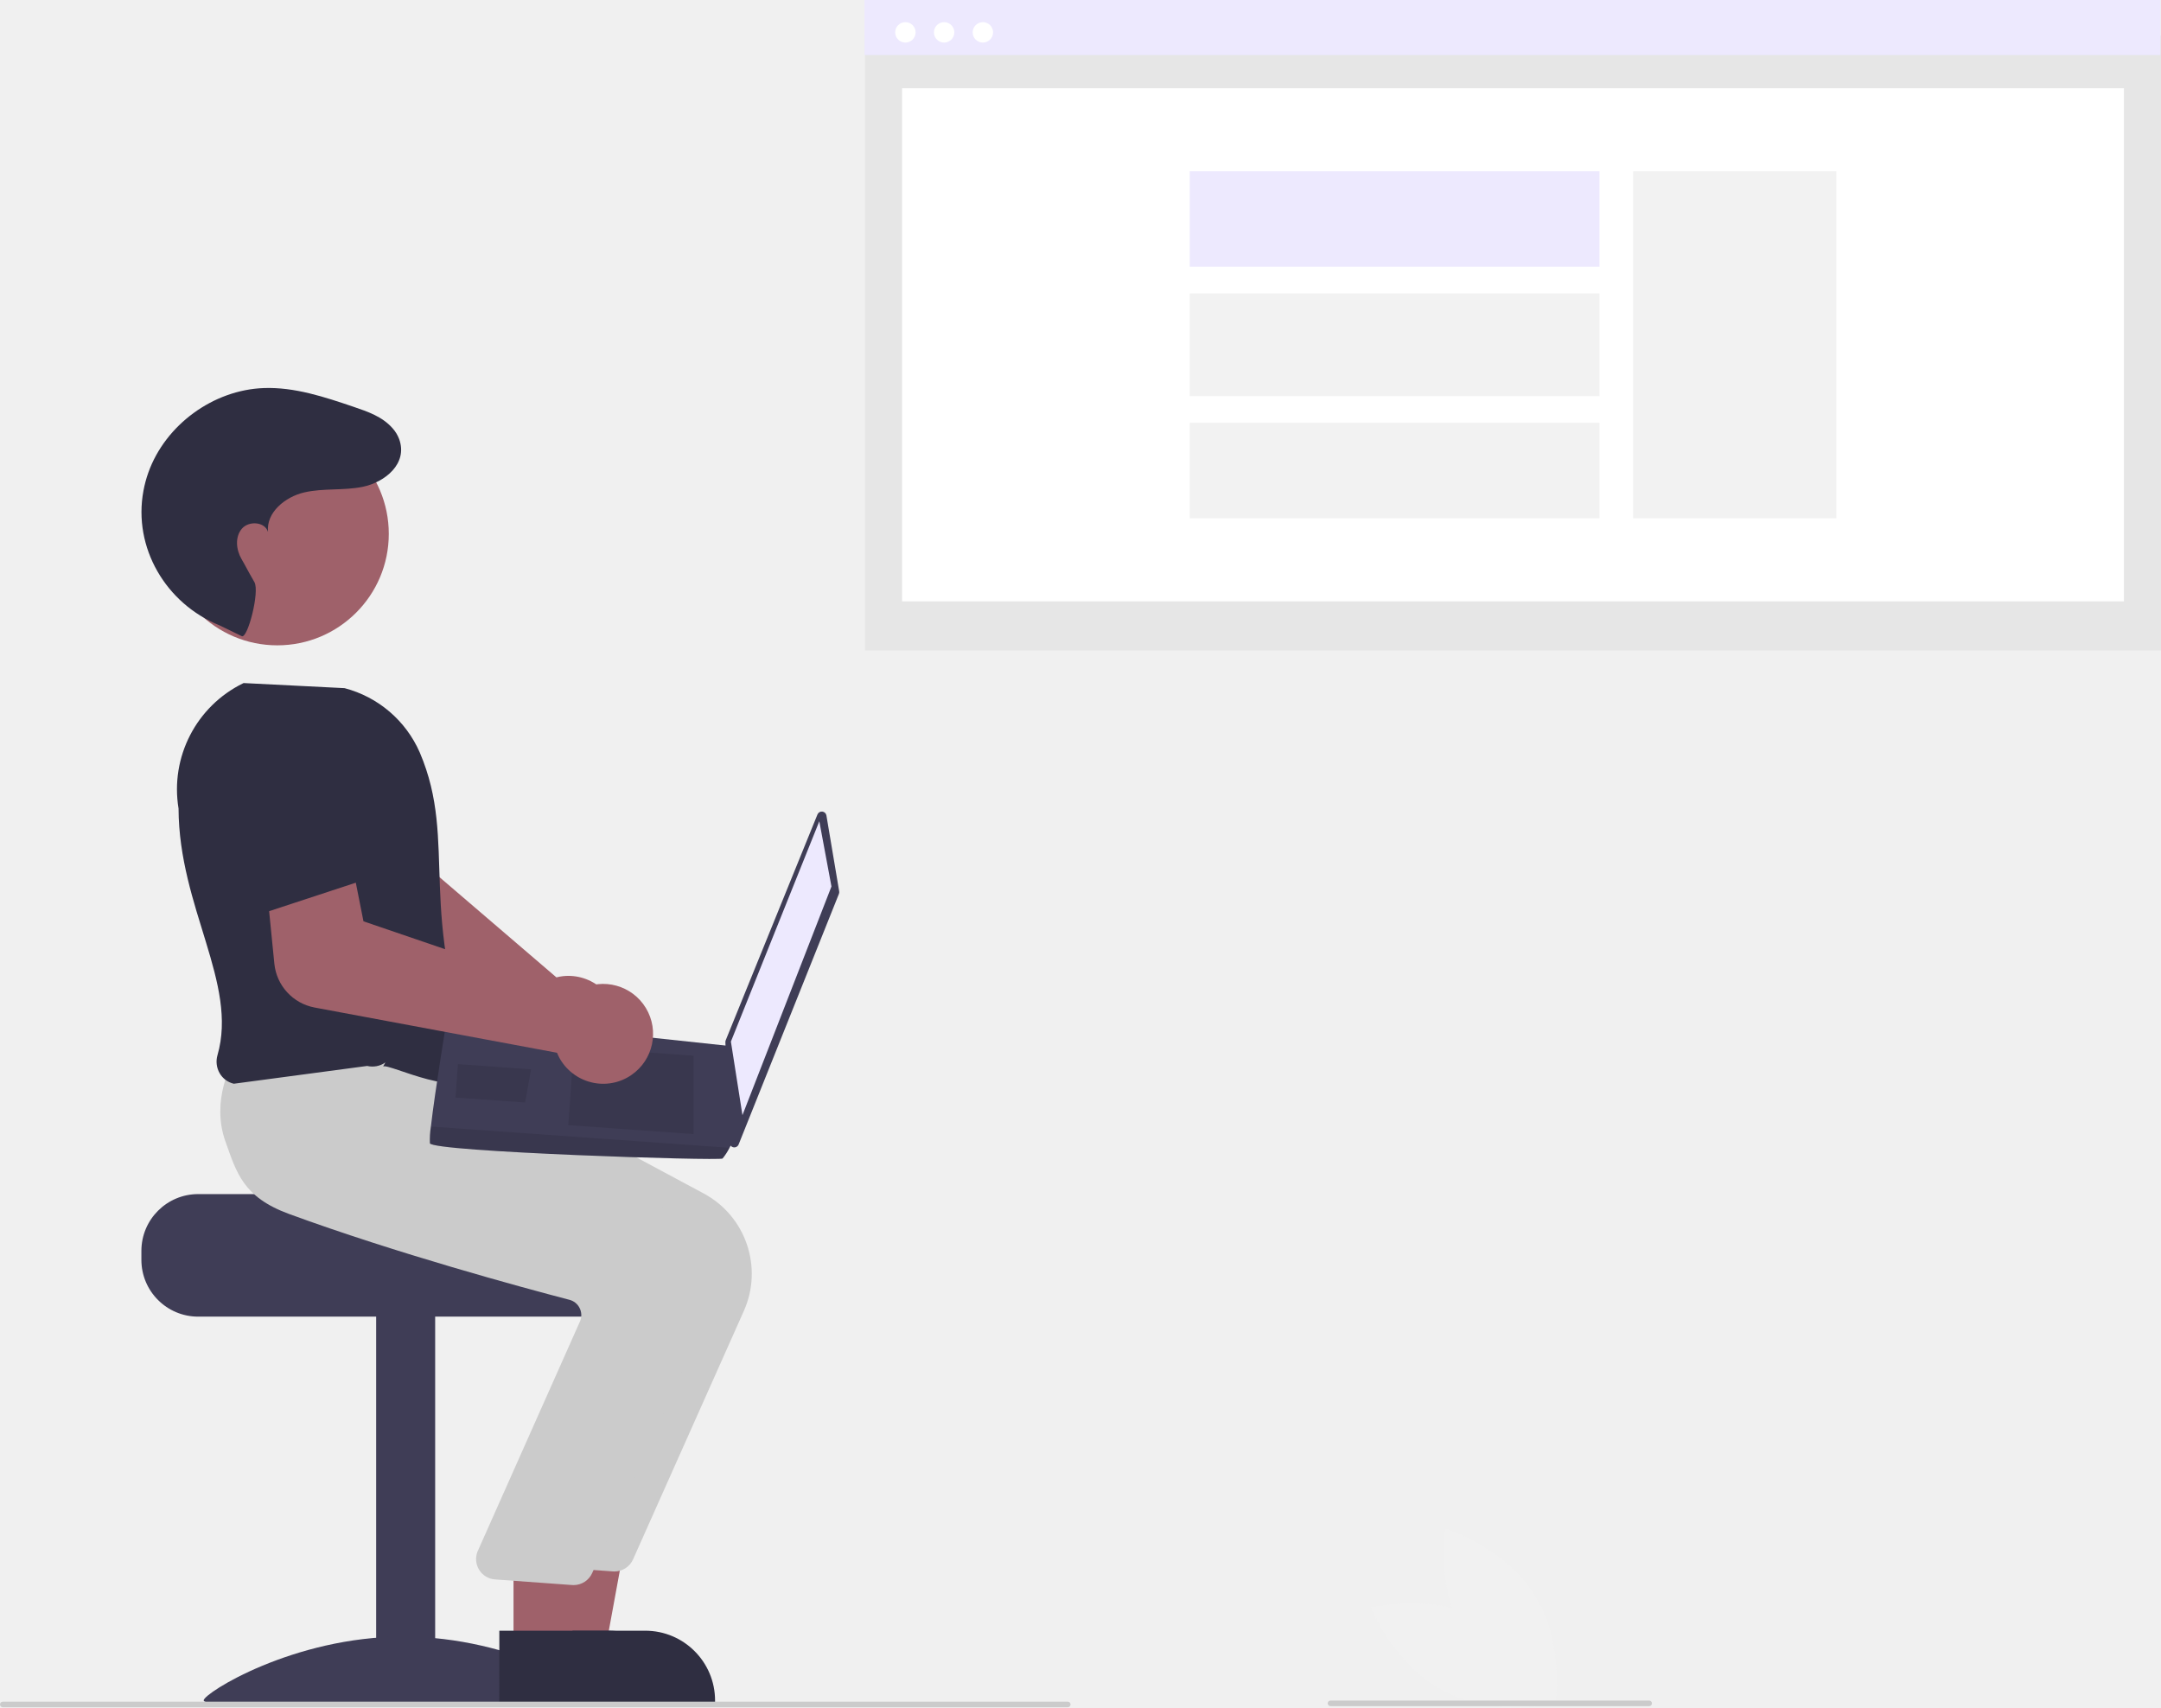
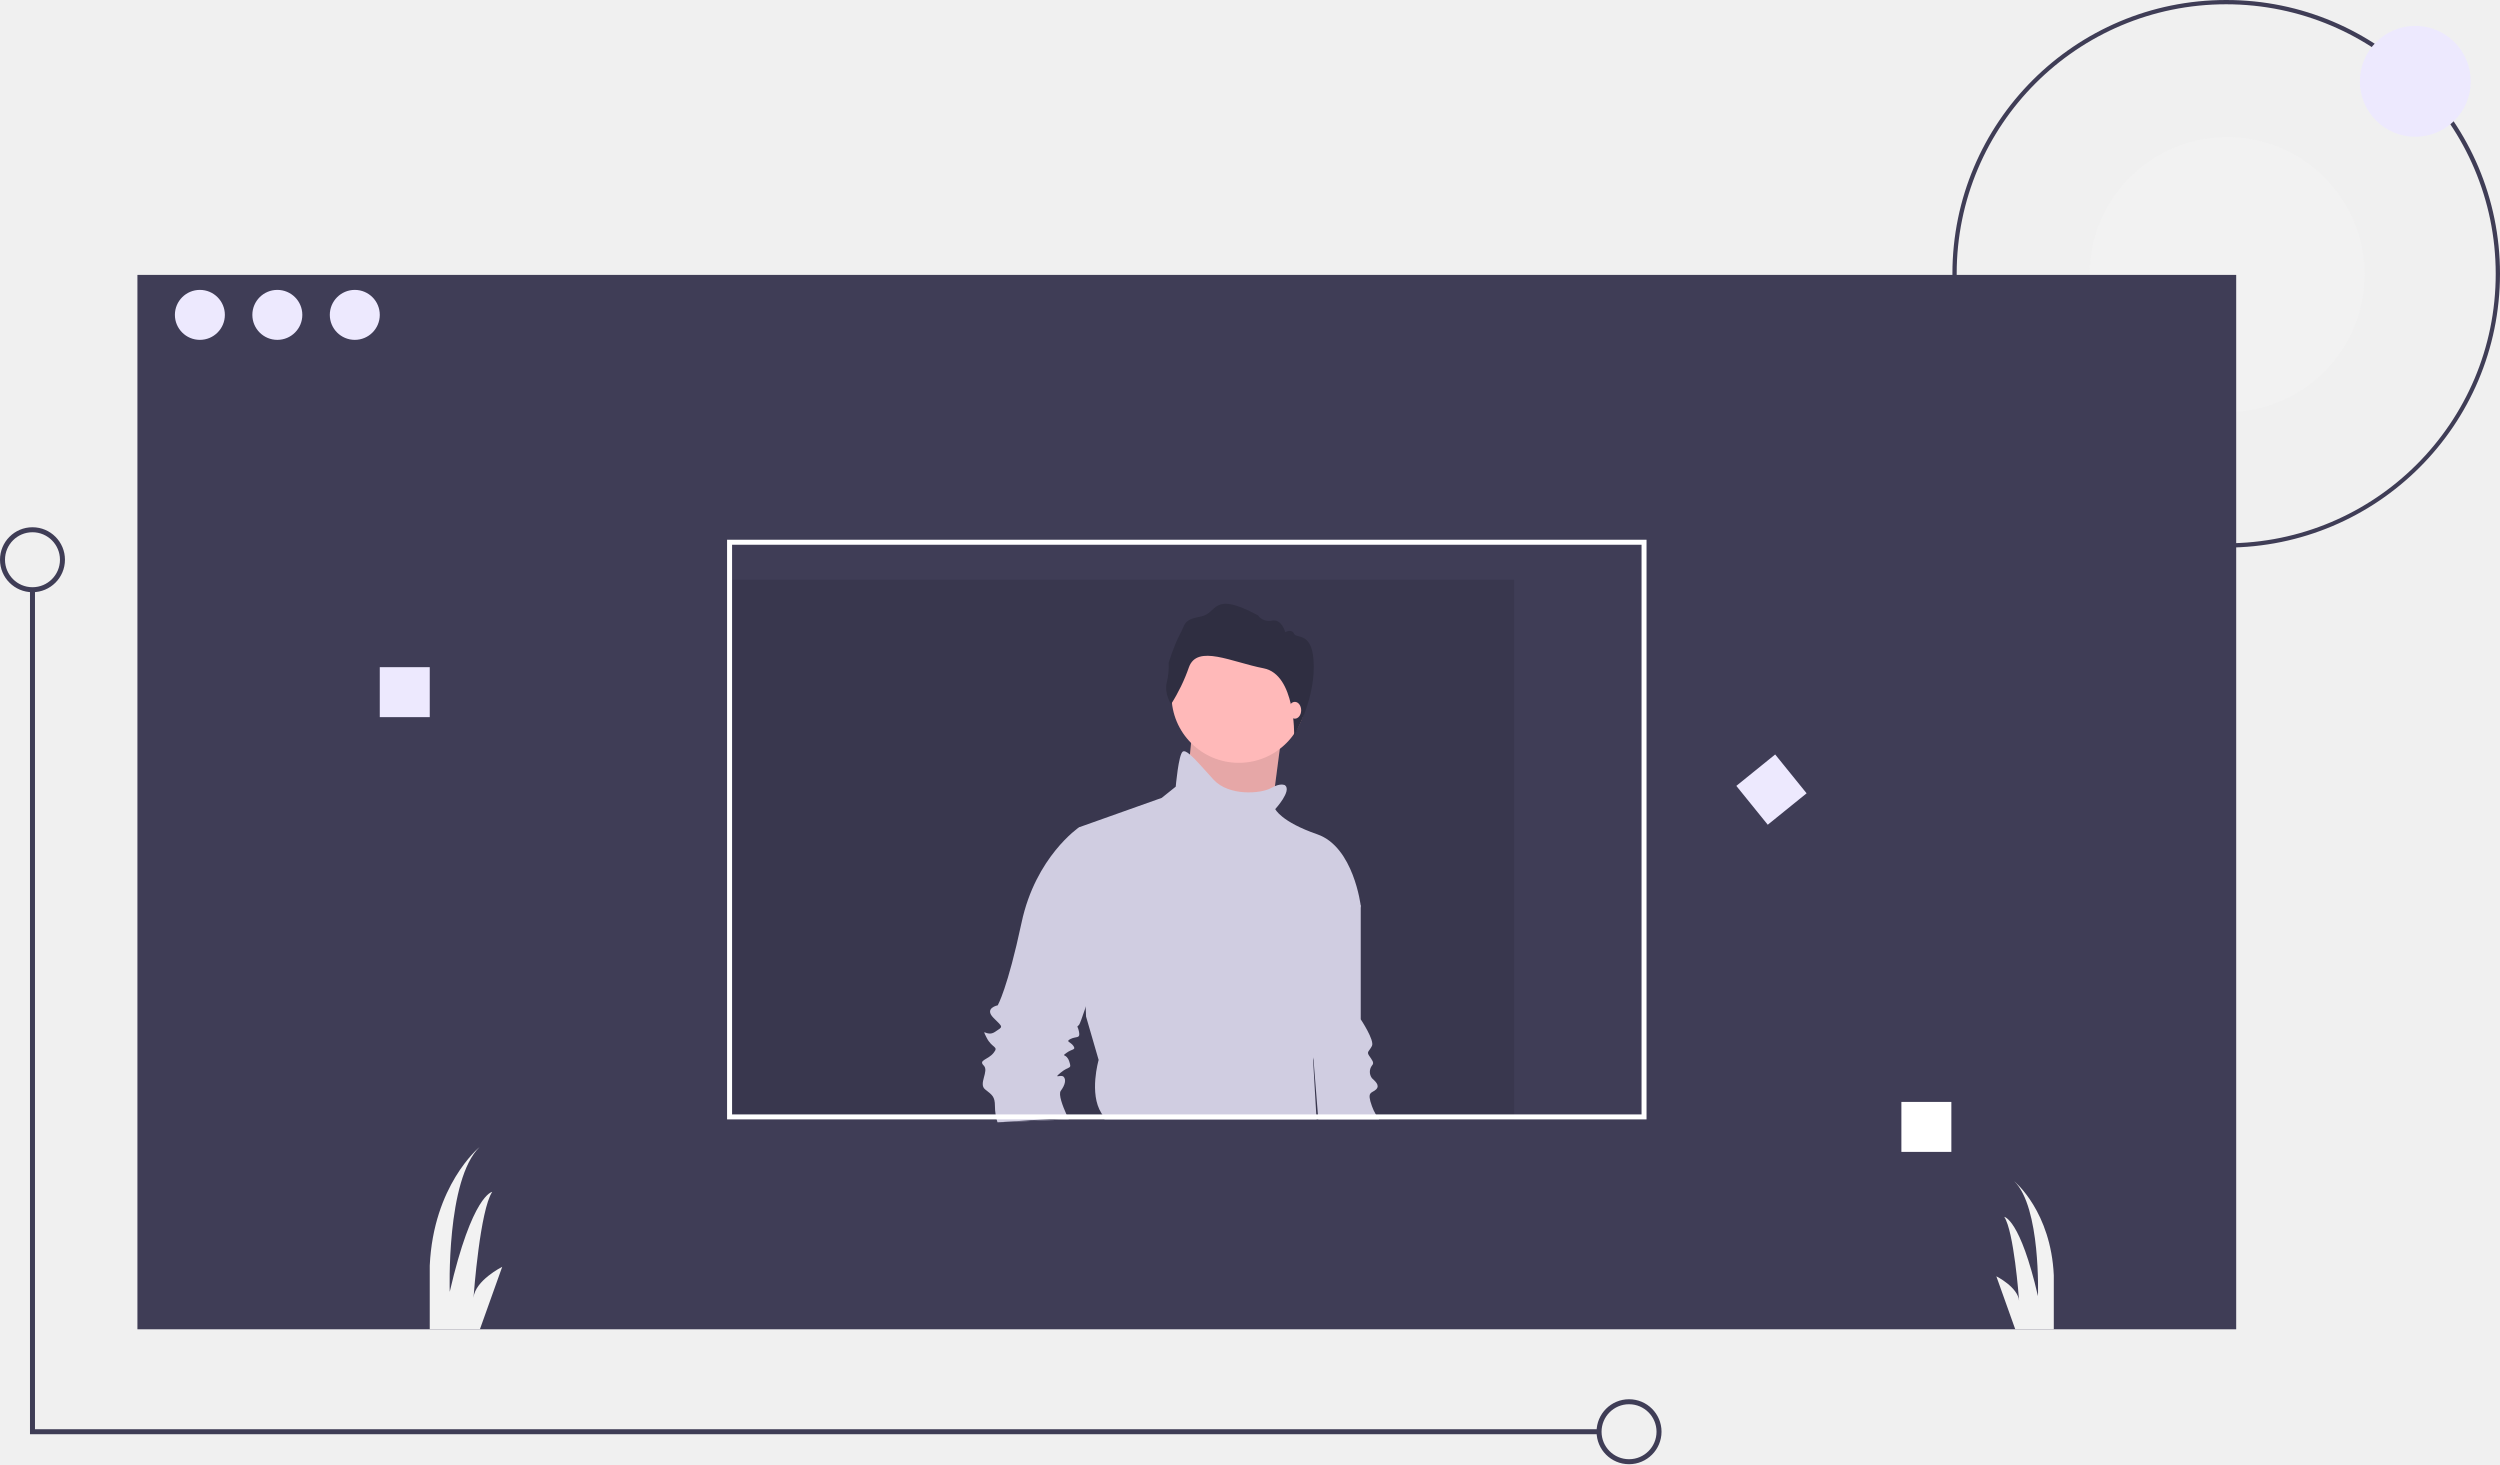
- <svg xmlns="http://www.w3.org/2000/svg" id="b4e9d833-dfac-4889-b0f2-073e524f4cae" data-name="Layer 1" width="773.114" height="610.804" viewBox="0 0 773.114 610.804">
-   <rect id="e81a7c33-c795-457d-8abc-c4a3c260cd56" data-name="Rectangle 62" x="309.473" y="12.711" width="463.641" height="220.006" fill="#e6e6e6" />
-   <rect id="be98c830-918a-42d1-b1b0-0085d5874e90" data-name="Rectangle 75" x="322.731" y="31.577" width="437.126" height="183.558" fill="#fff" />
-   <rect id="ea07d9fd-7a34-4098-acd7-056fd1871281" data-name="Rectangle 80" x="309.276" width="463.641" height="19.697" fill="#ede9fe" />
-   <circle id="b9ed5a45-8896-4ed9-86b4-15f853c9a185" data-name="Ellipse 90" cx="323.913" cy="11.582" r="3.651" fill="#fff" />
-   <circle id="a9233a38-f8ba-48e0-88f3-496fd4836d40" data-name="Ellipse 91" cx="337.77" cy="11.582" r="3.651" fill="#fff" />
-   <circle id="aa82180f-a6a9-4f5f-82fc-e73106f4ad92" data-name="Ellipse 92" cx="351.627" cy="11.582" r="3.651" fill="#fff" />
-   <rect x="584.272" y="61.279" width="72.676" height="124.155" fill="#f2f2f2" />
-   <rect x="425.64" y="61.277" width="146.59" height="34.175" fill="#ede9fe" />
-   <rect x="425.64" y="104.969" width="146.59" height="36.771" fill="#f2f2f2" />
-   <rect x="425.64" y="151.257" width="146.59" height="34.175" fill="#f2f2f2" />
-   <path d="M434.646,511.7a17.867,17.867,0,0,0-19.79-17.862,17.202,17.202,0,0,0-2.348.433l-60.464-51.827,3.613-19.475-29.802-9.658-8.985,31.211a18.103,18.103,0,0,0,7.68,20.204l74.381,47.045a17.068,17.068,0,0,0,.091,1.752,17.867,17.867,0,0,0,21.691,15.502,17.382,17.382,0,0,0,2.105-.608A17.92,17.92,0,0,0,434.646,511.7Z" transform="translate(-213.4429 -144.5982)" fill="#9f616a" />
-   <path d="M284.325,571.807h77.958c0,2.241,80.345,4.059,80.345,4.059a20.884,20.884,0,0,1,3.426,3.248,20.152,20.152,0,0,1,4.71,12.99v3.248A20.305,20.305,0,0,1,430.466,615.65H284.325a20.315,20.315,0,0,1-20.297-20.297v-3.248A20.326,20.326,0,0,1,284.325,571.807Z" transform="translate(-213.4429 -144.5982)" fill="#3f3d56" />
-   <rect x="134.573" y="470.245" width="21.109" height="136.399" fill="#3f3d56" />
-   <path d="M429.206,752.939c0,2.554-31.988.988-71.447.988s-71.447,1.566-71.447-.988,31.988-22.806,71.447-22.806S429.206,750.385,429.206,752.939Z" transform="translate(-213.4429 -144.5982)" fill="#3f3d56" />
-   <polygon points="196.707 589.916 216.613 589.914 226.084 538.282 196.703 538.284 196.707 589.916" fill="#9f616a" />
-   <path d="M405.072,753.811l64.189-.002v-.812a24.984,24.984,0,0,0-24.983-24.984h-.003l-39.205.002Z" transform="translate(-213.4429 -144.5982)" fill="#2f2e41" />
-   <path d="M439.924,702.496l39.687-88.996a32.616,32.616,0,0,0-14.32-41.868l-86.083-46.161-39.282-3.341-36.234-3.294-.261.442c-.334.565-8.125,14.021-2.859,28.776,3.995,11.192,14.385,19.934,30.883,25.984,38.507,14.119,82.991,26.187,100.328,30.719a5.604,5.604,0,0,1,3.591,2.857,5.681,5.681,0,0,1,.319,4.545L398.822,694.997a7.307,7.307,0,0,0,6.186,9.79l27.55,2.006q.351.033.699.033A7.302,7.302,0,0,0,439.924,702.496Z" transform="translate(-213.4429 -144.5982)" fill="#cbcbcb" />
-   <polygon points="183.716 589.916 203.622 589.914 213.094 538.282 183.713 538.284 183.716 589.916" fill="#9f616a" />
-   <path d="M392.082,753.811l64.189-.002v-.812a24.984,24.984,0,0,0-24.983-24.984h-.003l-39.205.002Z" transform="translate(-213.4429 -144.5982)" fill="#2f2e41" />
-   <path d="M425.31,707.367l39.687-88.996a32.616,32.616,0,0,0-14.32-41.868l-86.083-46.161-39.282-3.341-28.381-2.462.004-.389c-.334.565-8.125,14.021-2.859,28.776,3.995,11.192,6.266,19.934,22.764,25.984,38.507,14.119,82.991,26.187,100.328,30.719a5.604,5.604,0,0,1,3.591,2.857,5.681,5.681,0,0,1,.319,4.545L384.208,699.868a7.307,7.307,0,0,0,6.186,9.79l27.55,2.006q.351.033.699.033A7.302,7.302,0,0,0,425.31,707.367Z" transform="translate(-213.4429 -144.5982)" fill="#cbcbcb" />
-   <path d="M350.517,526.163c1.903-1.346,29.228,12.99,34.1,1.624-22.733-56.833-7.068-81.374-20.993-113.965a40.581,40.581,0,0,0-26.901-23.025l-36.129-1.824-.187.09a42.227,42.227,0,0,0-23.089,44.798c.129,35.469,21.35,62.521,13.93,88.247a8.317,8.317,0,0,0,.786,6.468,7.931,7.931,0,0,0,5.059,3.749l47.705-6.364a8.061,8.061,0,0,0,6.522-1.262Z" transform="translate(-213.4429 -144.5982)" fill="#2f2e41" />
-   <circle cx="99.209" cy="190.998" r="39.882" fill="#9f616a" />
-   <path d="M299.948,372.203c2.119.927,6.458-15.958,4.515-19.335-2.891-5.022-2.72-4.986-4.639-8.309s-2.348-7.871.137-10.794,8.236-2.536,9.37,1.13c-.73-6.963,6.157-12.559,12.979-14.132s14.017-.596,20.877-1.996c7.961-1.624,16.243-8.297,13.067-17.051a12.33,12.33,0,0,0-2.405-3.952c-3.67-4.126-8.803-5.888-13.822-7.591-10.441-3.544-21.168-7.132-32.187-6.741-18.105.643-35.22,13.159-41.32,30.218a42.473,42.473,0,0,0-1.759,6.536c-3.782,20.337,8.028,40.397,27.209,48.141Z" transform="translate(-213.4429 -144.5982)" fill="#2f2e41" />
-   <path d="M509.097,436.337l4.573,27.156a1.672,1.672,0,0,1-.096.899l-35.88,89.653a1.672,1.672,0,0,1-3.222-.551l-1.52-36.027a1.672,1.672,0,0,1,.121-.7l32.827-80.782a1.672,1.672,0,0,1,3.197.352Z" transform="translate(-213.4429 -144.5982)" fill="#3f3d56" />
-   <polygon points="293.114 293.823 297.46 317.153 265.619 398.964 261.485 372.647 293.114 293.823" fill="#ede9fe" />
-   <path d="M367.247,553.628c.783,3.058,103.64,6.369,104.707,5.444a21.674,21.674,0,0,0,2.474-3.828c1.078-1.925,2.076-3.856,2.076-3.856l-1.69-32.529L373.492,508.031s-4.483,27.146-5.89,39.617A29.957,29.957,0,0,0,367.247,553.628Z" transform="translate(-213.4429 -144.5982)" fill="#3f3d56" />
-   <polygon points="248.114 377.702 248.123 405.727 203.309 402.541 205.292 374.657 248.114 377.702" opacity="0.1" style="isolation:isolate" />
-   <polygon points="189.717 382.557 189.988 382.523 187.872 394.437 162.975 392.667 163.825 380.716 189.717 382.557" opacity="0.1" style="isolation:isolate" />
-   <path d="M367.247,553.628c.783,3.058,103.64,6.369,104.707,5.444a21.674,21.674,0,0,0,2.474-3.828l-106.826-7.596A29.957,29.957,0,0,0,367.247,553.628Z" transform="translate(-213.4429 -144.5982)" opacity="0.1" style="isolation:isolate" />
-   <path d="M325.946,505.051l86.764,16.192a17.078,17.078,0,0,0,.734,1.593,17.906,17.906,0,0,0,11.491,8.973,17.72,17.72,0,0,0,14.399-2.609,17.864,17.864,0,0,0-18.475-30.512,17.168,17.168,0,0,0-2.02,1.272l-75.361-25.744-3.857-19.429L308.361,456.856l3.239,32.57A17.767,17.767,0,0,0,325.946,505.051Z" transform="translate(-213.4429 -144.5982)" fill="#9f616a" />
-   <path d="M307.302,471.383l45.422-14.929-10.596-30.423a18.135,18.135,0,0,0-20.107-11.924h0a18.135,18.135,0,0,0-15.153,18.089Z" transform="translate(-213.4429 -144.5982)" fill="#2f2e41" />
-   <path d="M595.443,755.402h-381a1,1,0,1,1,0-2h381a1,1,0,0,1,0,2Z" transform="translate(-213.4429 -144.5982)" fill="#cbcbcb" />
-   <path d="M743.65,723.895c18.274,9.457,26.398,30.049,26.398,30.049s-21.503,5.258-39.777-4.199-26.398-30.049-26.398-30.049S725.376,714.438,743.65,723.895Z" transform="translate(-213.4429 -144.5982)" fill="#f1f1f1" />
-   <path d="M737.806,730.708c10.905,17.449,32.086,23.881,32.086,23.881s3.501-21.858-7.403-39.306-32.086-23.881-32.086-23.881S726.901,713.259,737.806,730.708Z" transform="translate(-213.4429 -144.5982)" fill="#f1f1f1" />
-   <path d="M803.443,755.005h-114a1,1,0,0,1,0-2h114a1,1,0,0,1,0,2Z" transform="translate(-213.4429 -144.5982)" fill="#cbcbcb" />
+ <svg xmlns="http://www.w3.org/2000/svg" id="e07c9319-842b-449a-9f57-029d5804b779" data-name="Layer 1" width="1168.75" height="684.517" viewBox="0 0 1168.75 684.517">
+   <path d="M1056.375,363.742a128,128,0,1,1,128-128A128.145,128.145,0,0,1,1056.375,363.742Zm0-254a126,126,0,1,0,126,126A126.143,126.143,0,0,0,1056.375,109.742Z" transform="translate(-15.625 -107.7417)" fill="#3f3d56" />
+   <circle cx="1041.179" cy="128.367" r="64.273" fill="#f2f2f2" />
+   <rect x="64.244" y="128.517" width="981.176" height="492.924" fill="#3f3d56" />
+   <rect x="339.908" y="271.021" width="367.941" height="252.303" opacity="0.1" />
+   <circle cx="1129.149" cy="38.028" r="25.917" fill="#ede9fe" />
+   <circle cx="93.445" cy="147.206" r="11.681" fill="#ede9fe" />
+   <circle cx="129.655" cy="147.206" r="11.681" fill="#ede9fe" />
+   <circle cx="165.866" cy="147.206" r="11.681" fill="#ede9fe" />
+   <rect x="177.546" y="311.903" width="23.361" height="23.361" fill="#ede9fe" />
+   <rect x="888.899" y="515.147" width="23.361" height="23.361" fill="#fff" />
+   <rect x="832.104" y="465.199" width="23.361" height="23.361" transform="translate(-127.7592 529.1579) rotate(-38.97687)" fill="#ede9fe" />
+   <polygon points="747.563 670.5 14.017 670.5 14.017 275.693 16.353 275.693 16.353 668.164 747.563 668.164 747.563 670.5" fill="#3f3d56" />
+   <path d="M777.205,792.258a15.185,15.185,0,1,1,15.185-15.185A15.202,15.202,0,0,1,777.205,792.258Zm0-28.034a12.849,12.849,0,1,0,12.849,12.849A12.863,12.863,0,0,0,777.205,764.225Z" transform="translate(-15.625 -107.7417)" fill="#3f3d56" />
+   <path d="M30.81,384.603a15.185,15.185,0,1,1,15.185-15.185A15.202,15.202,0,0,1,30.81,384.603Zm0-28.034a12.849,12.849,0,1,0,12.849,12.849A12.863,12.863,0,0,0,30.81,356.569Z" transform="translate(-15.625 -107.7417)" fill="#3f3d56" />
+   <path d="M250.407,699.981l-10.431,29.202H216.533V699.397c1.729-37.366,22.696-54.934,23.35-55.472-15.757,15.197-14.005,67.736-14.005,67.736,10.513-45.555,19.857-46.723,19.857-46.723-5.653,8.492-8.574,47.12-8.749,49.526C237.686,706.347,250.407,699.981,250.407,699.981Z" transform="translate(-15.625 -107.7417)" fill="#f2f2f2" />
+   <path d="M975.776,703.952v25.23H957.753l-8.842-24.775S958.991,709.454,959.552,715.89c-.14-1.986-2.453-32.542-6.938-39.27,0,0,7.417.923,15.757,37.051,0,0,1.378-41.665-11.108-53.719C957.788,660.383,974.41,674.307,975.776,703.952Z" transform="translate(-15.625 -107.7417)" fill="#f2f2f2" />
+   <path d="M660.34,631.06H631.93l-.19-2.33-2.07-25.97v-.01l-2.15-27,13.11-55.69,11.14,11.14V584.27s6.55,9.83,5.24,12.45-2.62,2.62-1.31,4.58c1.31,1.97,2.62,3.28,1.31,4.59a4.92,4.92,0,0,0,0,5.9c1.31,1.31,3.93,3.27,1.96,5.24-1.96,1.96-4.58.65-1.96,7.86a23.001,23.001,0,0,0,1.8,3.84A25.502,25.502,0,0,0,660.34,631.06Z" transform="translate(-15.625 -107.7417)" fill="#d0cde1" />
+   <polygon points="557.189 343.847 553.258 383.159 593.225 389.056 596.173 366.452 599.122 343.847 557.189 343.847" fill="#ffb9b9" />
+   <polygon points="557.189 343.847 553.258 383.159 593.225 389.056 596.173 366.452 599.122 343.847 557.189 343.847" opacity="0.1" />
+   <circle cx="579.138" cy="325.174" r="31.45" fill="#ffb9b9" />
+   <path d="M515.29,631.06c-.11-.23-.23-.47-.35-.73-.23-.49-.48-1.02-.75-1.6-1.74-3.88-3.87-9.4-2.64-11.05,1.97-2.62,2.62-5.24,1.31-6.55s-5.24,1.31-1.31-1.97c3.93-3.27,5.24-1.31,3.93-5.24s-3.93-1.96-1.31-3.93c2.62-1.96,4.59-1.31,3.28-3.27-1.31-1.97-3.93-1.97-1.31-3.28s4.59,0,3.93-3.28c-.66-3.27-1.31-1.96,0-3.27.34-.34,1.53-3.64,3.12-8.35,4.45-13.31,11.95-37.86,11.95-38.83,0-1.31-10.48-42.58-10.48-42.58l-4.59-2.63s-20.31,13.76-26.86,44.56c-6.56,30.79-11.14,38.66-11.14,38.66s-6.55,1.31-1.97,5.89c4.59,4.59,4.59,3.93.66,6.55s-6.55-2.62-3.93,2.62c2.62,5.25,5.89,3.94,3.27,7.21-2.62,3.28-7.2,3.28-4.58,5.9s-2.62,8.52.65,11.14c3.28,2.62,4.59,3.27,4.59,7.86a24.268,24.268,0,0,0,.31,3.84,19.597,19.597,0,0,0,.48,2.33c.15.61.3,1.07.4,1.36Z" transform="translate(-15.625 -107.7417)" fill="#d0cde1" />
+   <polygon points="499.665 523.318 502.335 523.318 502.475 522.388 499.315 522.588 487.825 523.318 466.325 524.678 499.665 523.318" fill="#3f3d56" />
+   <path d="M529.24,603.27l-5.89-20.31-.16-4.42-3.12-84.04,38.66-13.75L565.28,475.5s1.31-15.07,3.28-16.38c.71-.47,1.85.08,3.36,1.36,2.65,2.25,6.45,6.74,11.05,11.75,7.21,7.86,22.28,6.55,26.86,3.93a15.468,15.468,0,0,1,1.83-.91c3.29-1.36,4.72-.4,4.72-.4,3.28,2.62-4.58,11.14-4.58,11.14s2.62,5.89,19.65,11.79c17.04,5.9,20.32,33.42,20.32,33.42s-20.32,55.03-19.66,58.96c.56,3.37-1.76,10.59-2.44,12.59v.01c-.11.32-.18.51-.18.51l1.49,25.46.14,2.33H532.01a13.478,13.478,0,0,0-1.11-2.33c-.11-.18-.23-.37-.35-.56C524.66,618.99,529.24,603.27,529.24,603.27Z" transform="translate(-15.625 -107.7417)" fill="#d0cde1" />
+   <path d="M563.095,436.944s-3.266-4.899-2.01-10.174a30.837,30.837,0,0,0,.879-9.17s2.638-8.542,5.276-13.315,1.382-6.783,9.672-8.29,4.899-12.31,26.755-.628a6.41,6.41,0,0,0,6.657,2.512c4.522-.879,6.155,5.401,6.155,5.401s3.015-1.759,4.145.754,9.191-1.508,9.191,15.45-9.173,32.105-9.173,32.105.672-28.524-14.275-31.414-31.026-11.305-34.92-.502A82.35,82.35,0,0,1,563.095,436.944Z" transform="translate(-15.625 -107.7417)" fill="#2f2e41" />
+   <ellipse cx="605.346" cy="332.054" rx="2.948" ry="3.931" fill="#ffb9b9" />
+   <path d="M355.53,360.07V631.06H785.38V360.07ZM783.05,628.73H357.87V362.41H783.05Z" transform="translate(-15.625 -107.7417)" fill="#fff" />
</svg>
